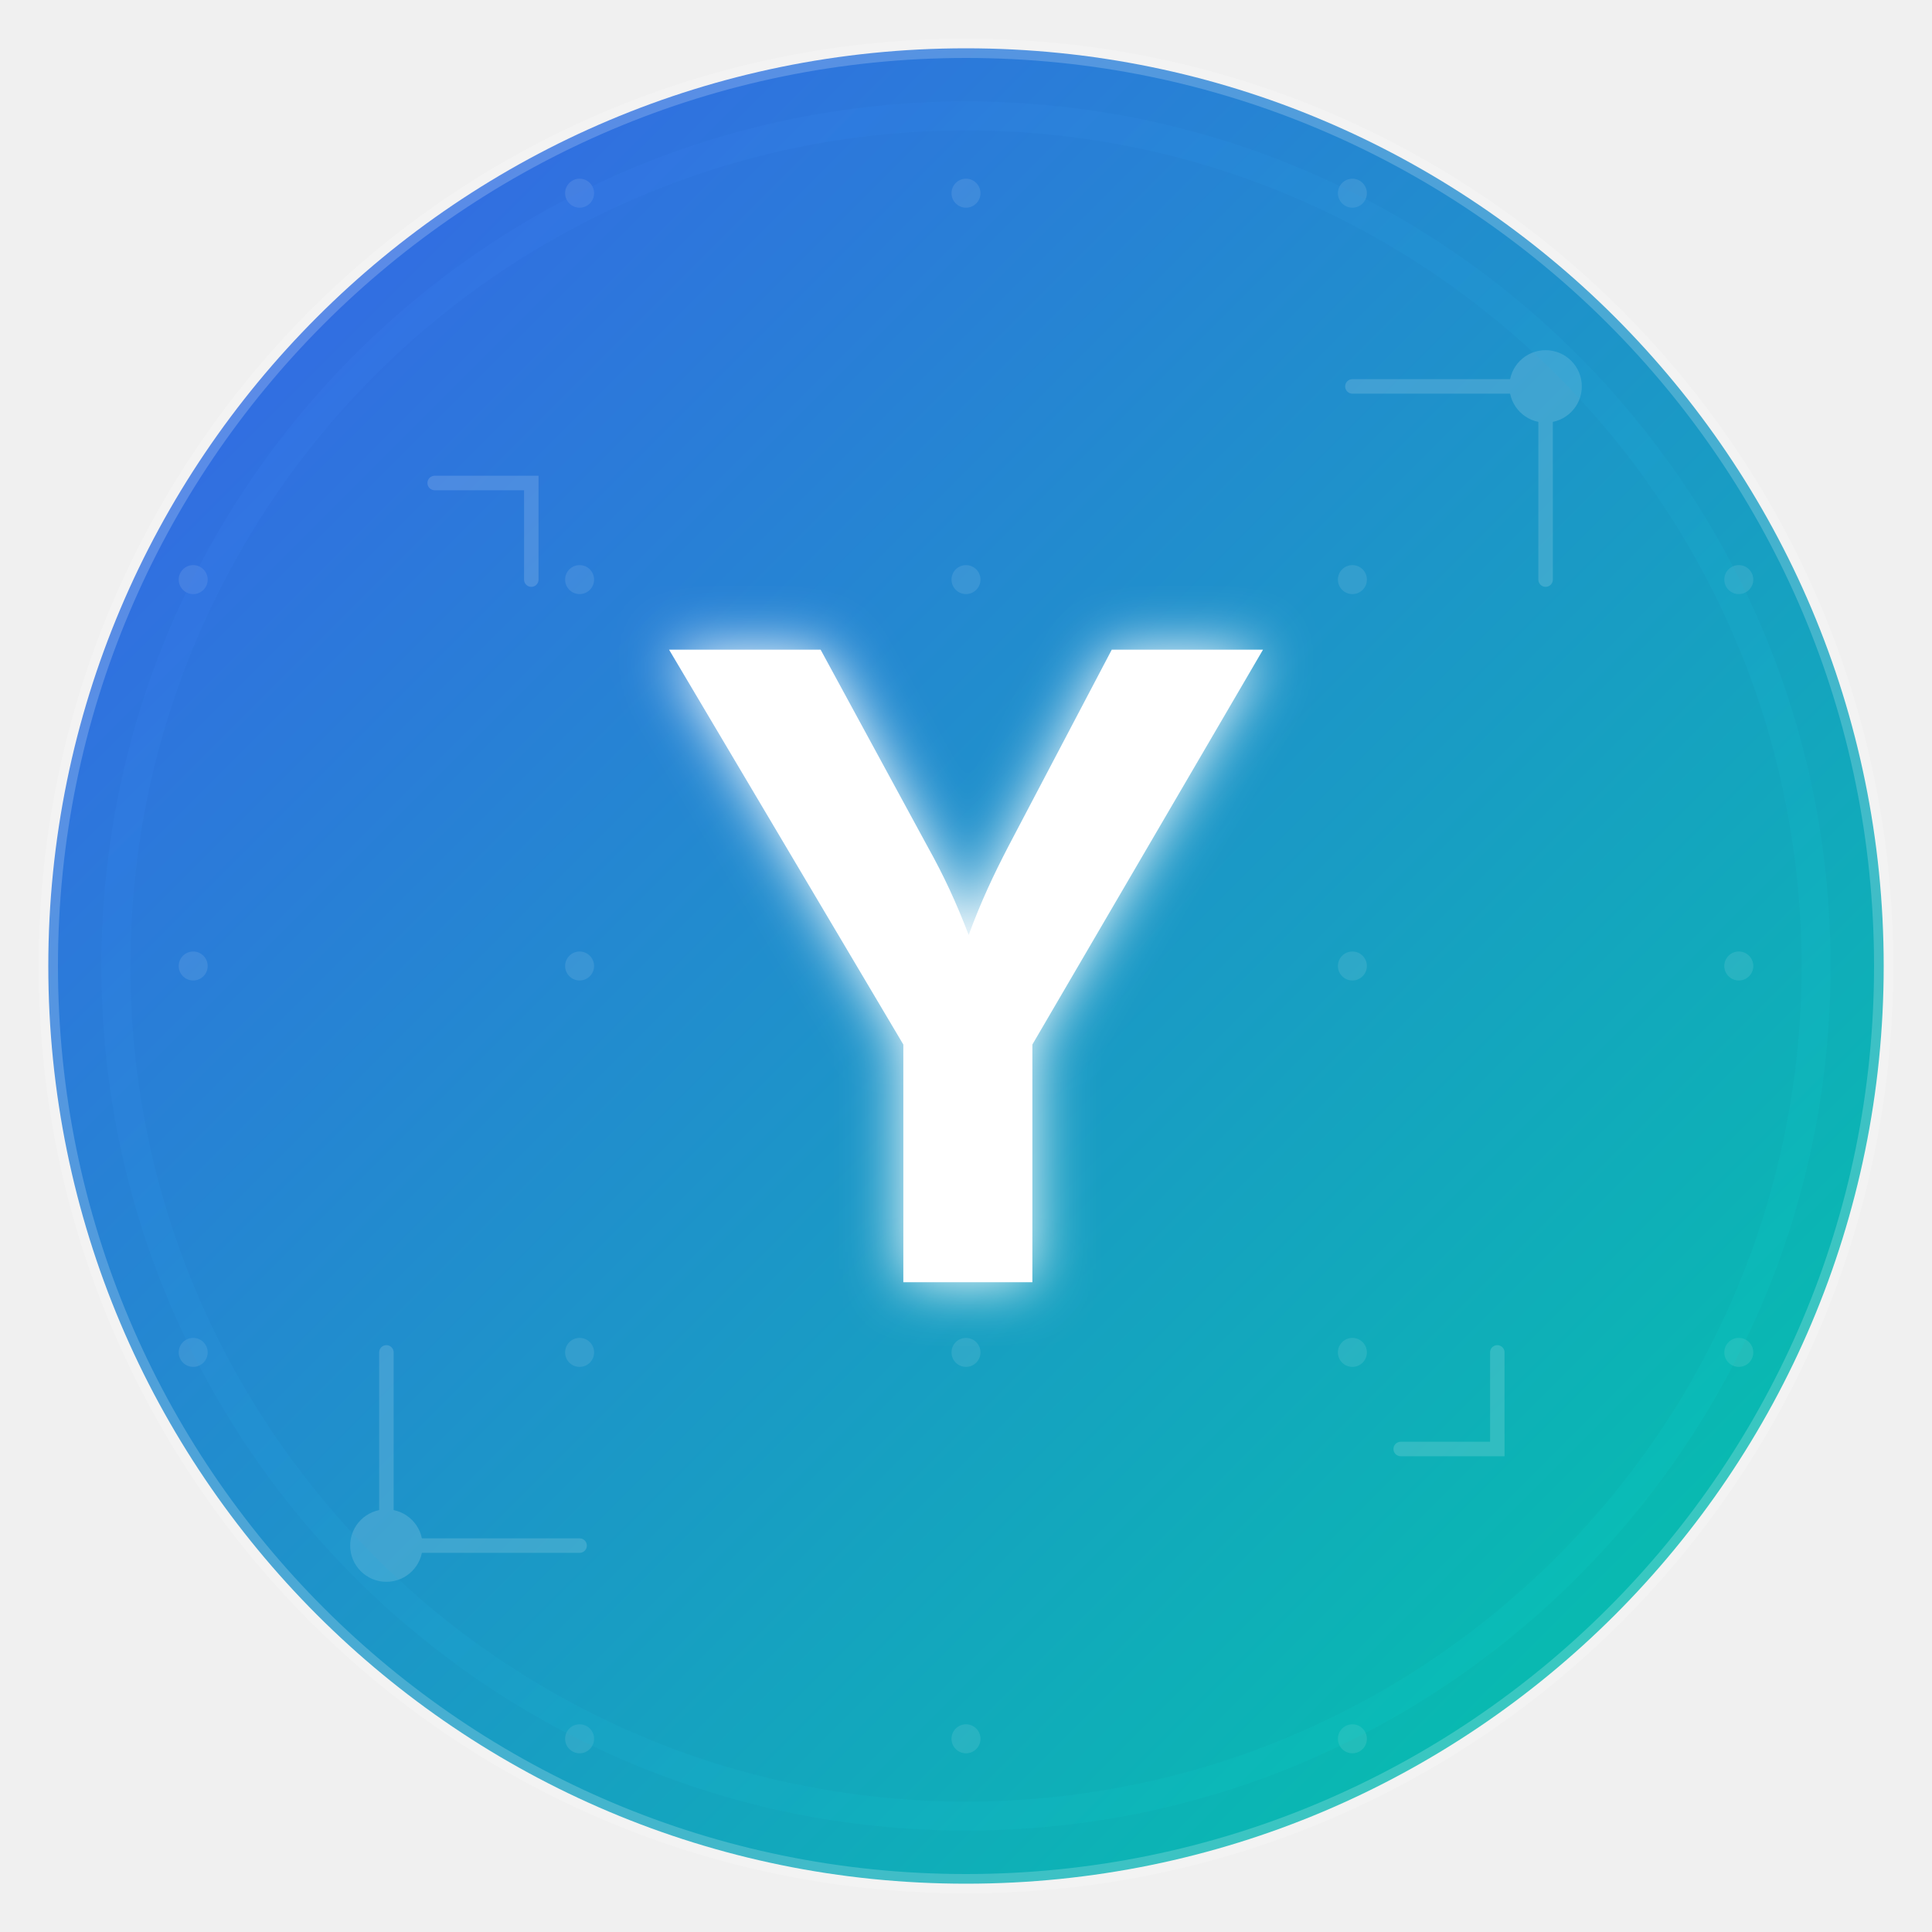
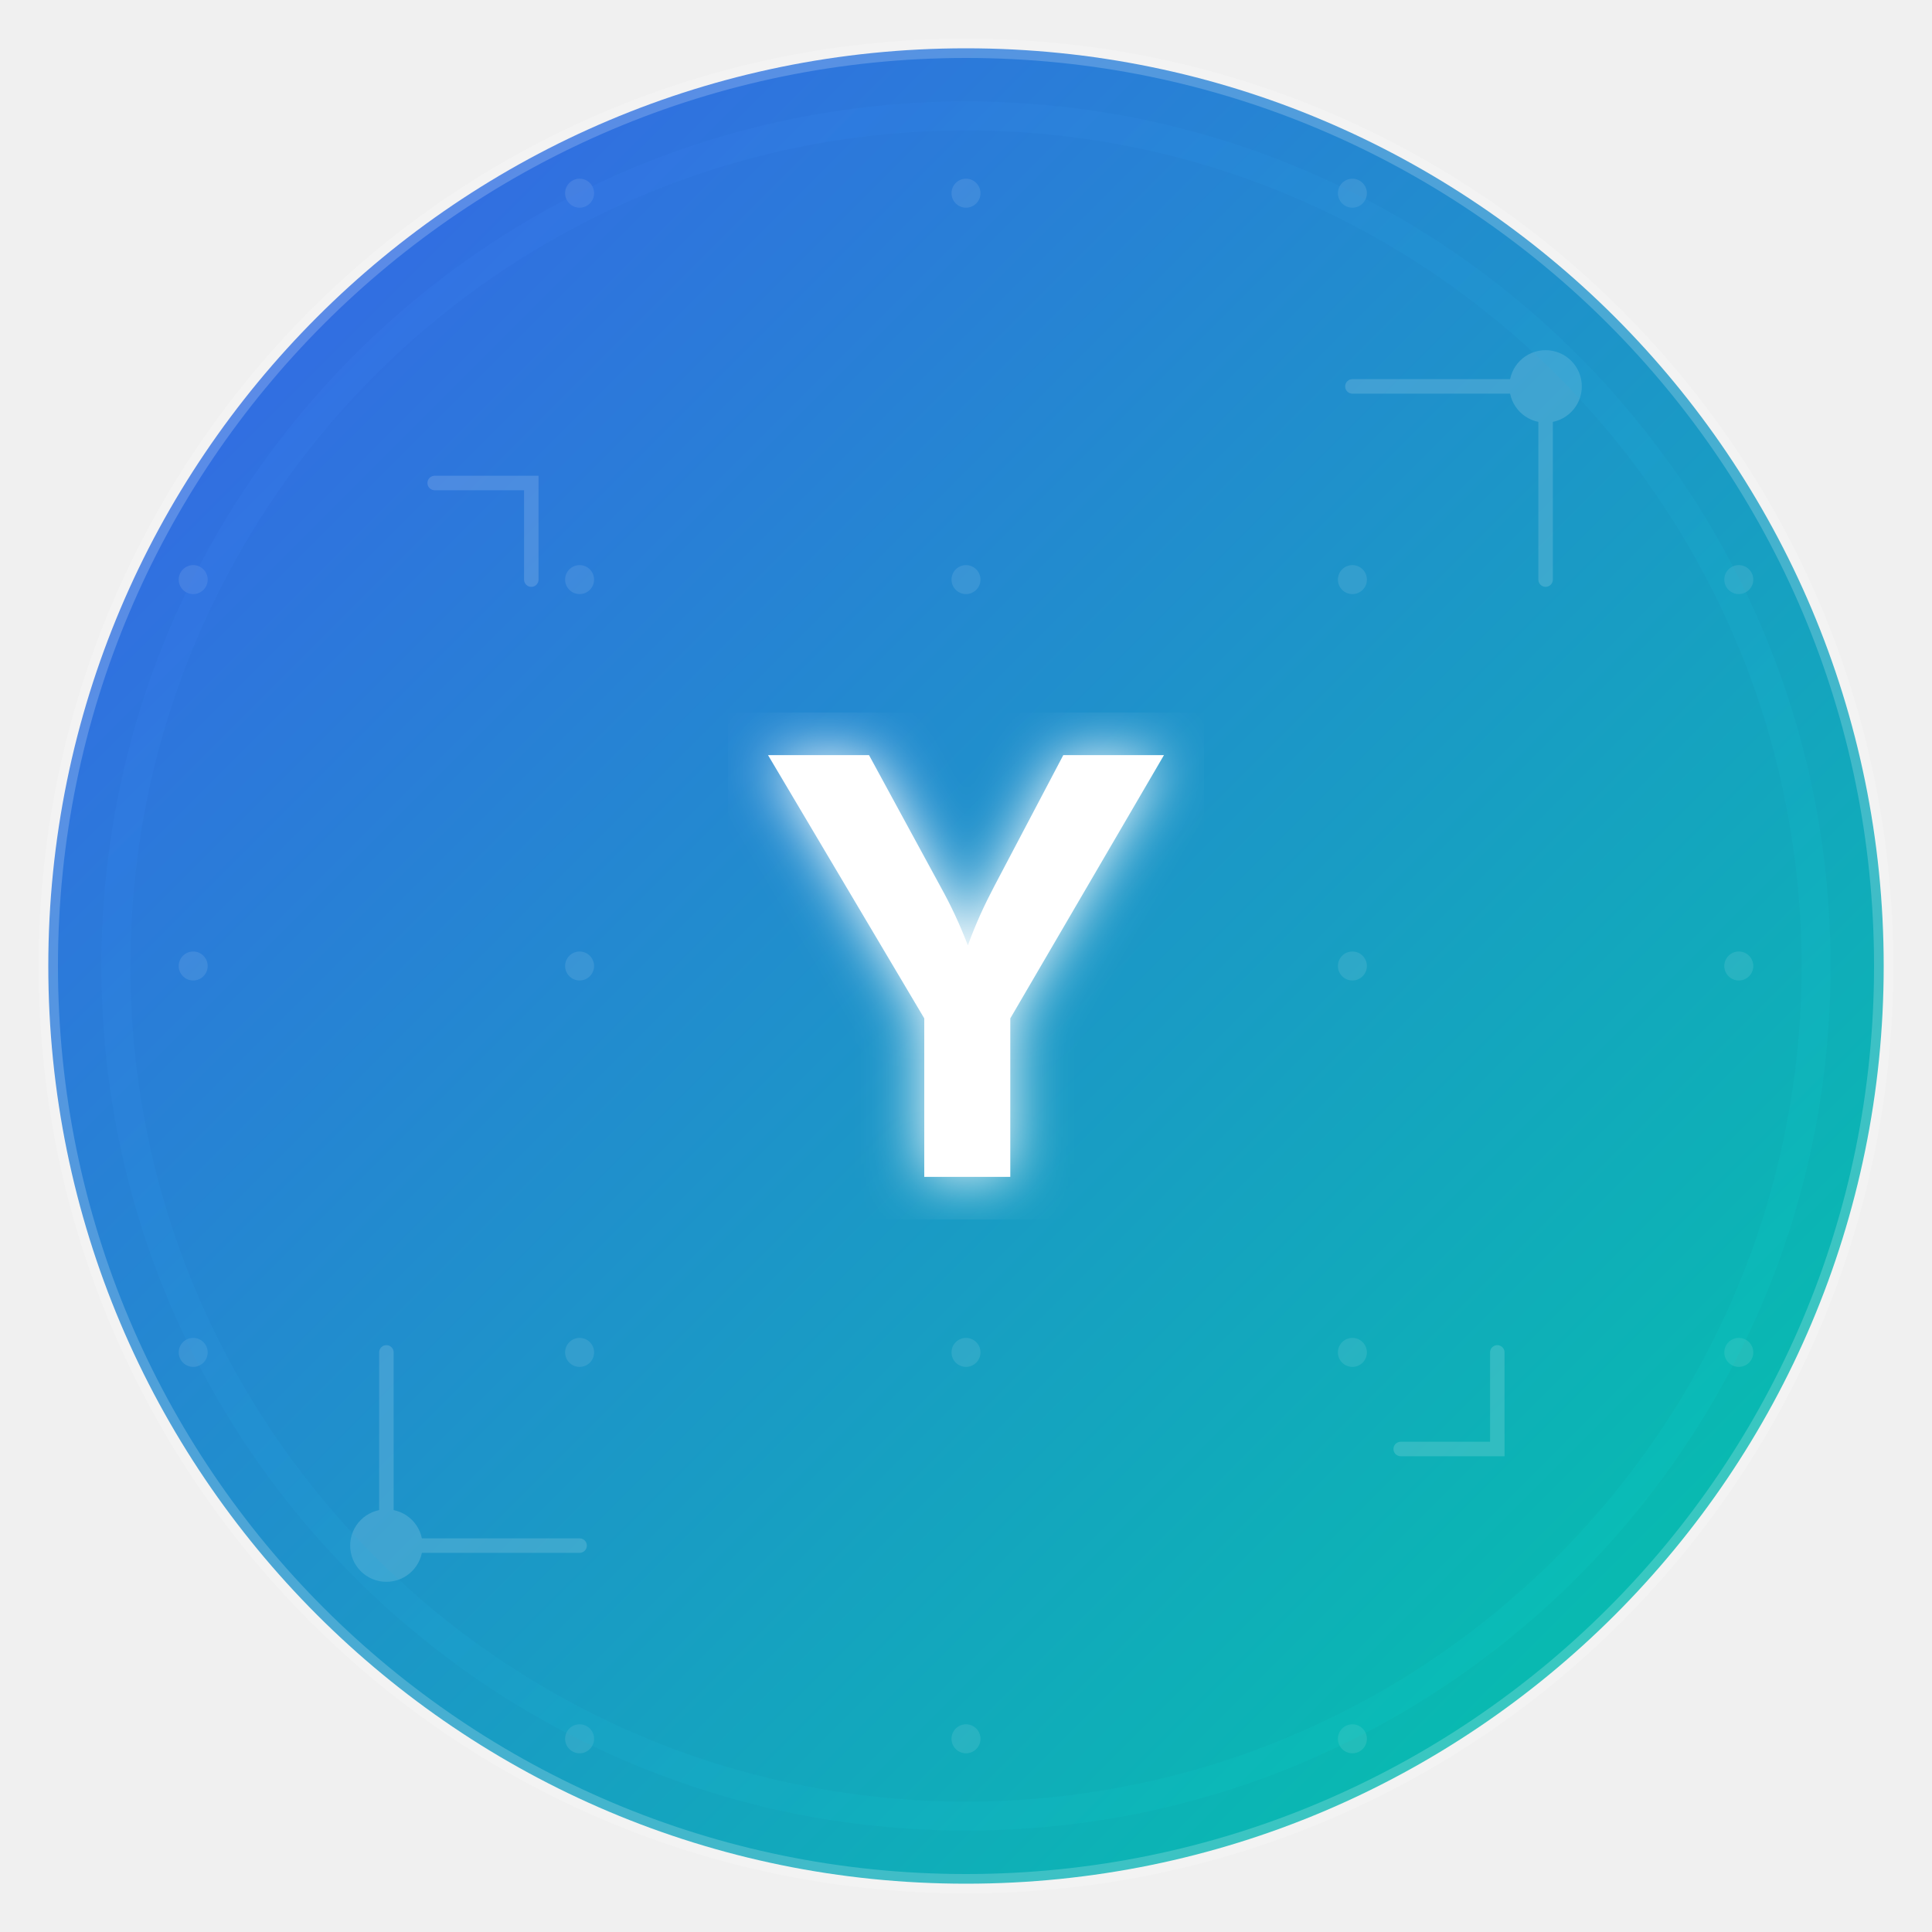
<svg xmlns="http://www.w3.org/2000/svg" width="200" height="200" viewBox="0 0 200 200" fill="none">
  <defs>
    <linearGradient id="bgGradient" x1="0%" y1="0%" x2="100%" y2="100%">
      <stop offset="0%" style="stop-color:#3A5FEB;stop-opacity:1" />
      <stop offset="100%" style="stop-color:#00C9A7;stop-opacity:1" />
    </linearGradient>
    <linearGradient id="accentGradient" x1="0%" y1="0%" x2="100%" y2="100%">
      <stop offset="0%" style="stop-color:#4671FF;stop-opacity:0.3" />
      <stop offset="100%" style="stop-color:#00E6C3;stop-opacity:0.3" />
    </linearGradient>
    <pattern id="circlePattern" x="0" y="0" width="40" height="40" patternUnits="userSpaceOnUse">
      <circle cx="20" cy="20" r="1.5" fill="white" opacity="0.1" />
    </pattern>
    <filter id="glow">
      <feGaussianBlur stdDeviation="3" result="coloredBlur" />
      <feMerge>
        <feMergeNode in="coloredBlur" />
        <feMergeNode in="SourceGraphic" />
      </feMerge>
    </filter>
  </defs>
  <circle cx="100" cy="100" r="95" fill="url(#bgGradient)" />
  <circle cx="100" cy="100" r="95" fill="url(#circlePattern)" />
  <g opacity="0.15" stroke="white" stroke-width="1.5" fill="none">
    <path d="M 140 40 L 160 40 L 160 60" stroke-linecap="round" />
    <circle cx="160" cy="40" r="3" fill="white" />
    <path d="M 40 140 L 40 160 L 60 160" stroke-linecap="round" />
    <circle cx="40" cy="160" r="3" fill="white" />
    <path d="M 45 50 L 55 50 L 55 60" stroke-linecap="round" />
    <path d="M 145 150 L 155 150 L 155 140" stroke-linecap="round" />
  </g>
-   <text x="100" y="100" font-family="'Inter', 'Noto Sans JP', sans-serif" font-size="90" font-weight="700" text-anchor="middle" dominant-baseline="central" fill="white" filter="url(#glow)" letter-spacing="-2">Y</text>
+   <text x="100" y="100" font-family="'Inter', 'Noto Sans JP', sans-serif" font-size="60" font-weight="700" text-anchor="middle" dominant-baseline="central" fill="white" filter="url(#glow)" letter-spacing="-1">Y</text>
  <circle cx="100" cy="100" r="88" fill="none" stroke="url(#accentGradient)" stroke-width="3" opacity="0.5" />
  <circle cx="100" cy="100" r="95" fill="none" stroke="white" stroke-width="2" opacity="0.2" />
</svg>
